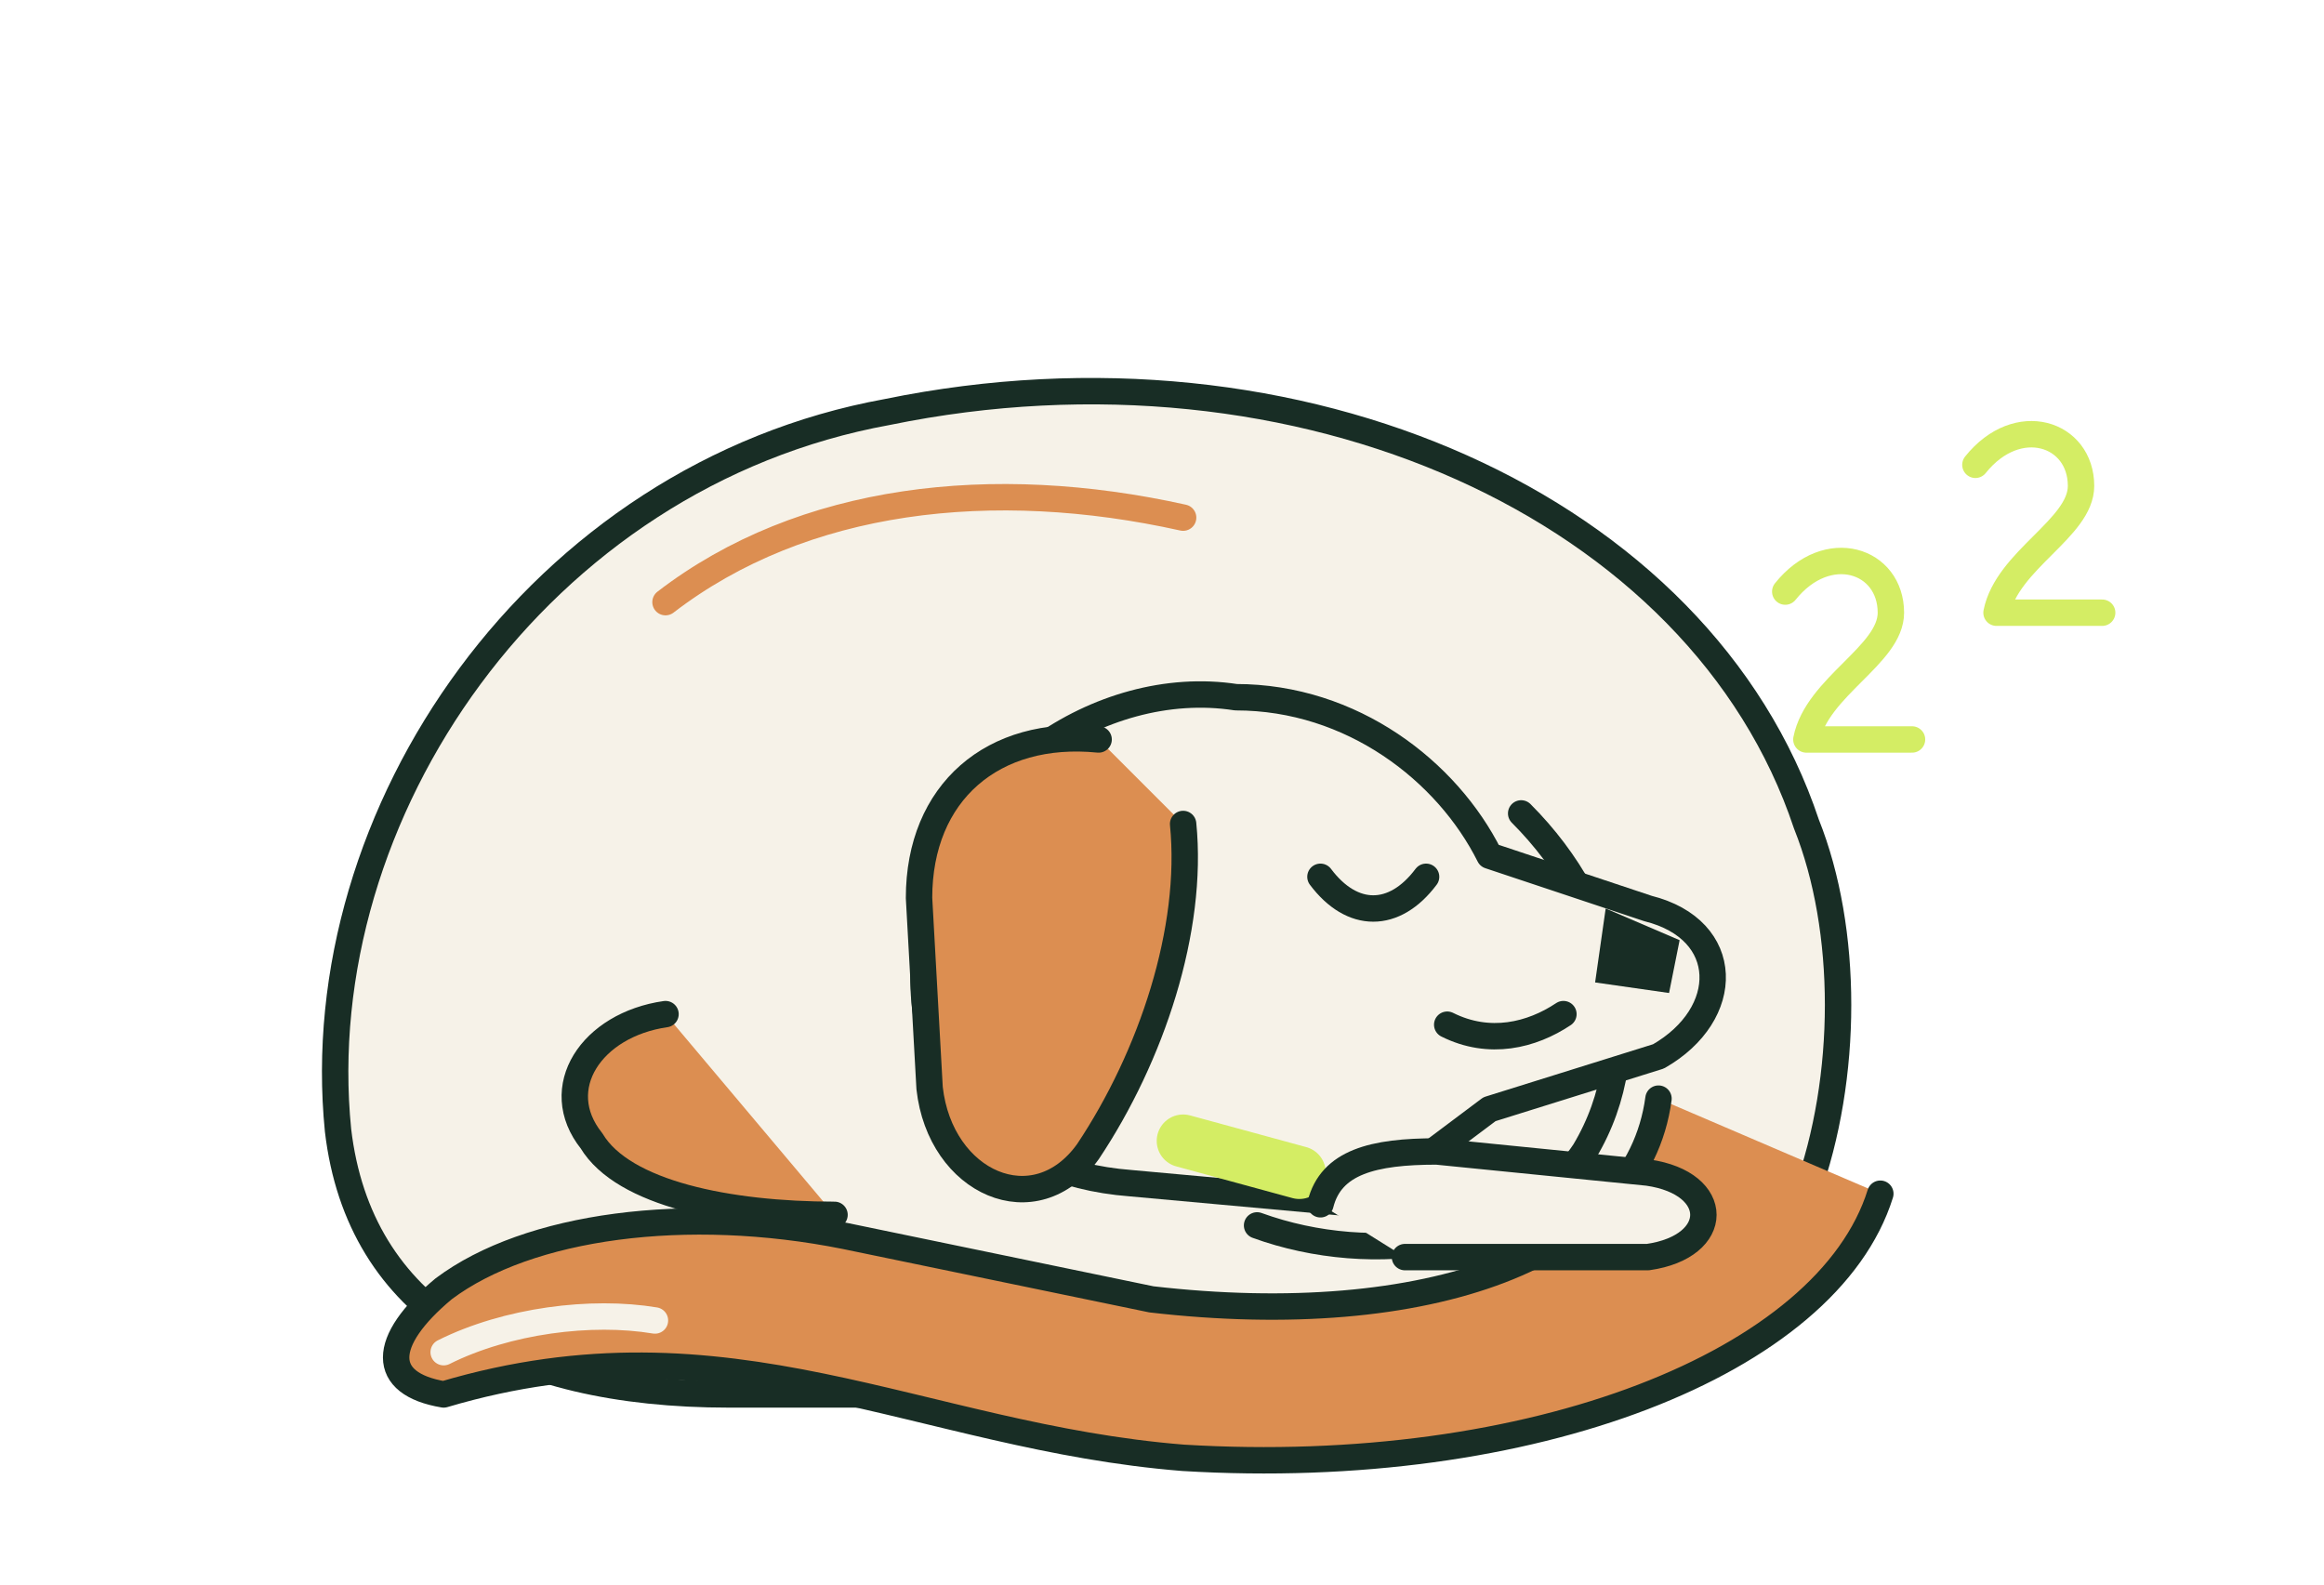
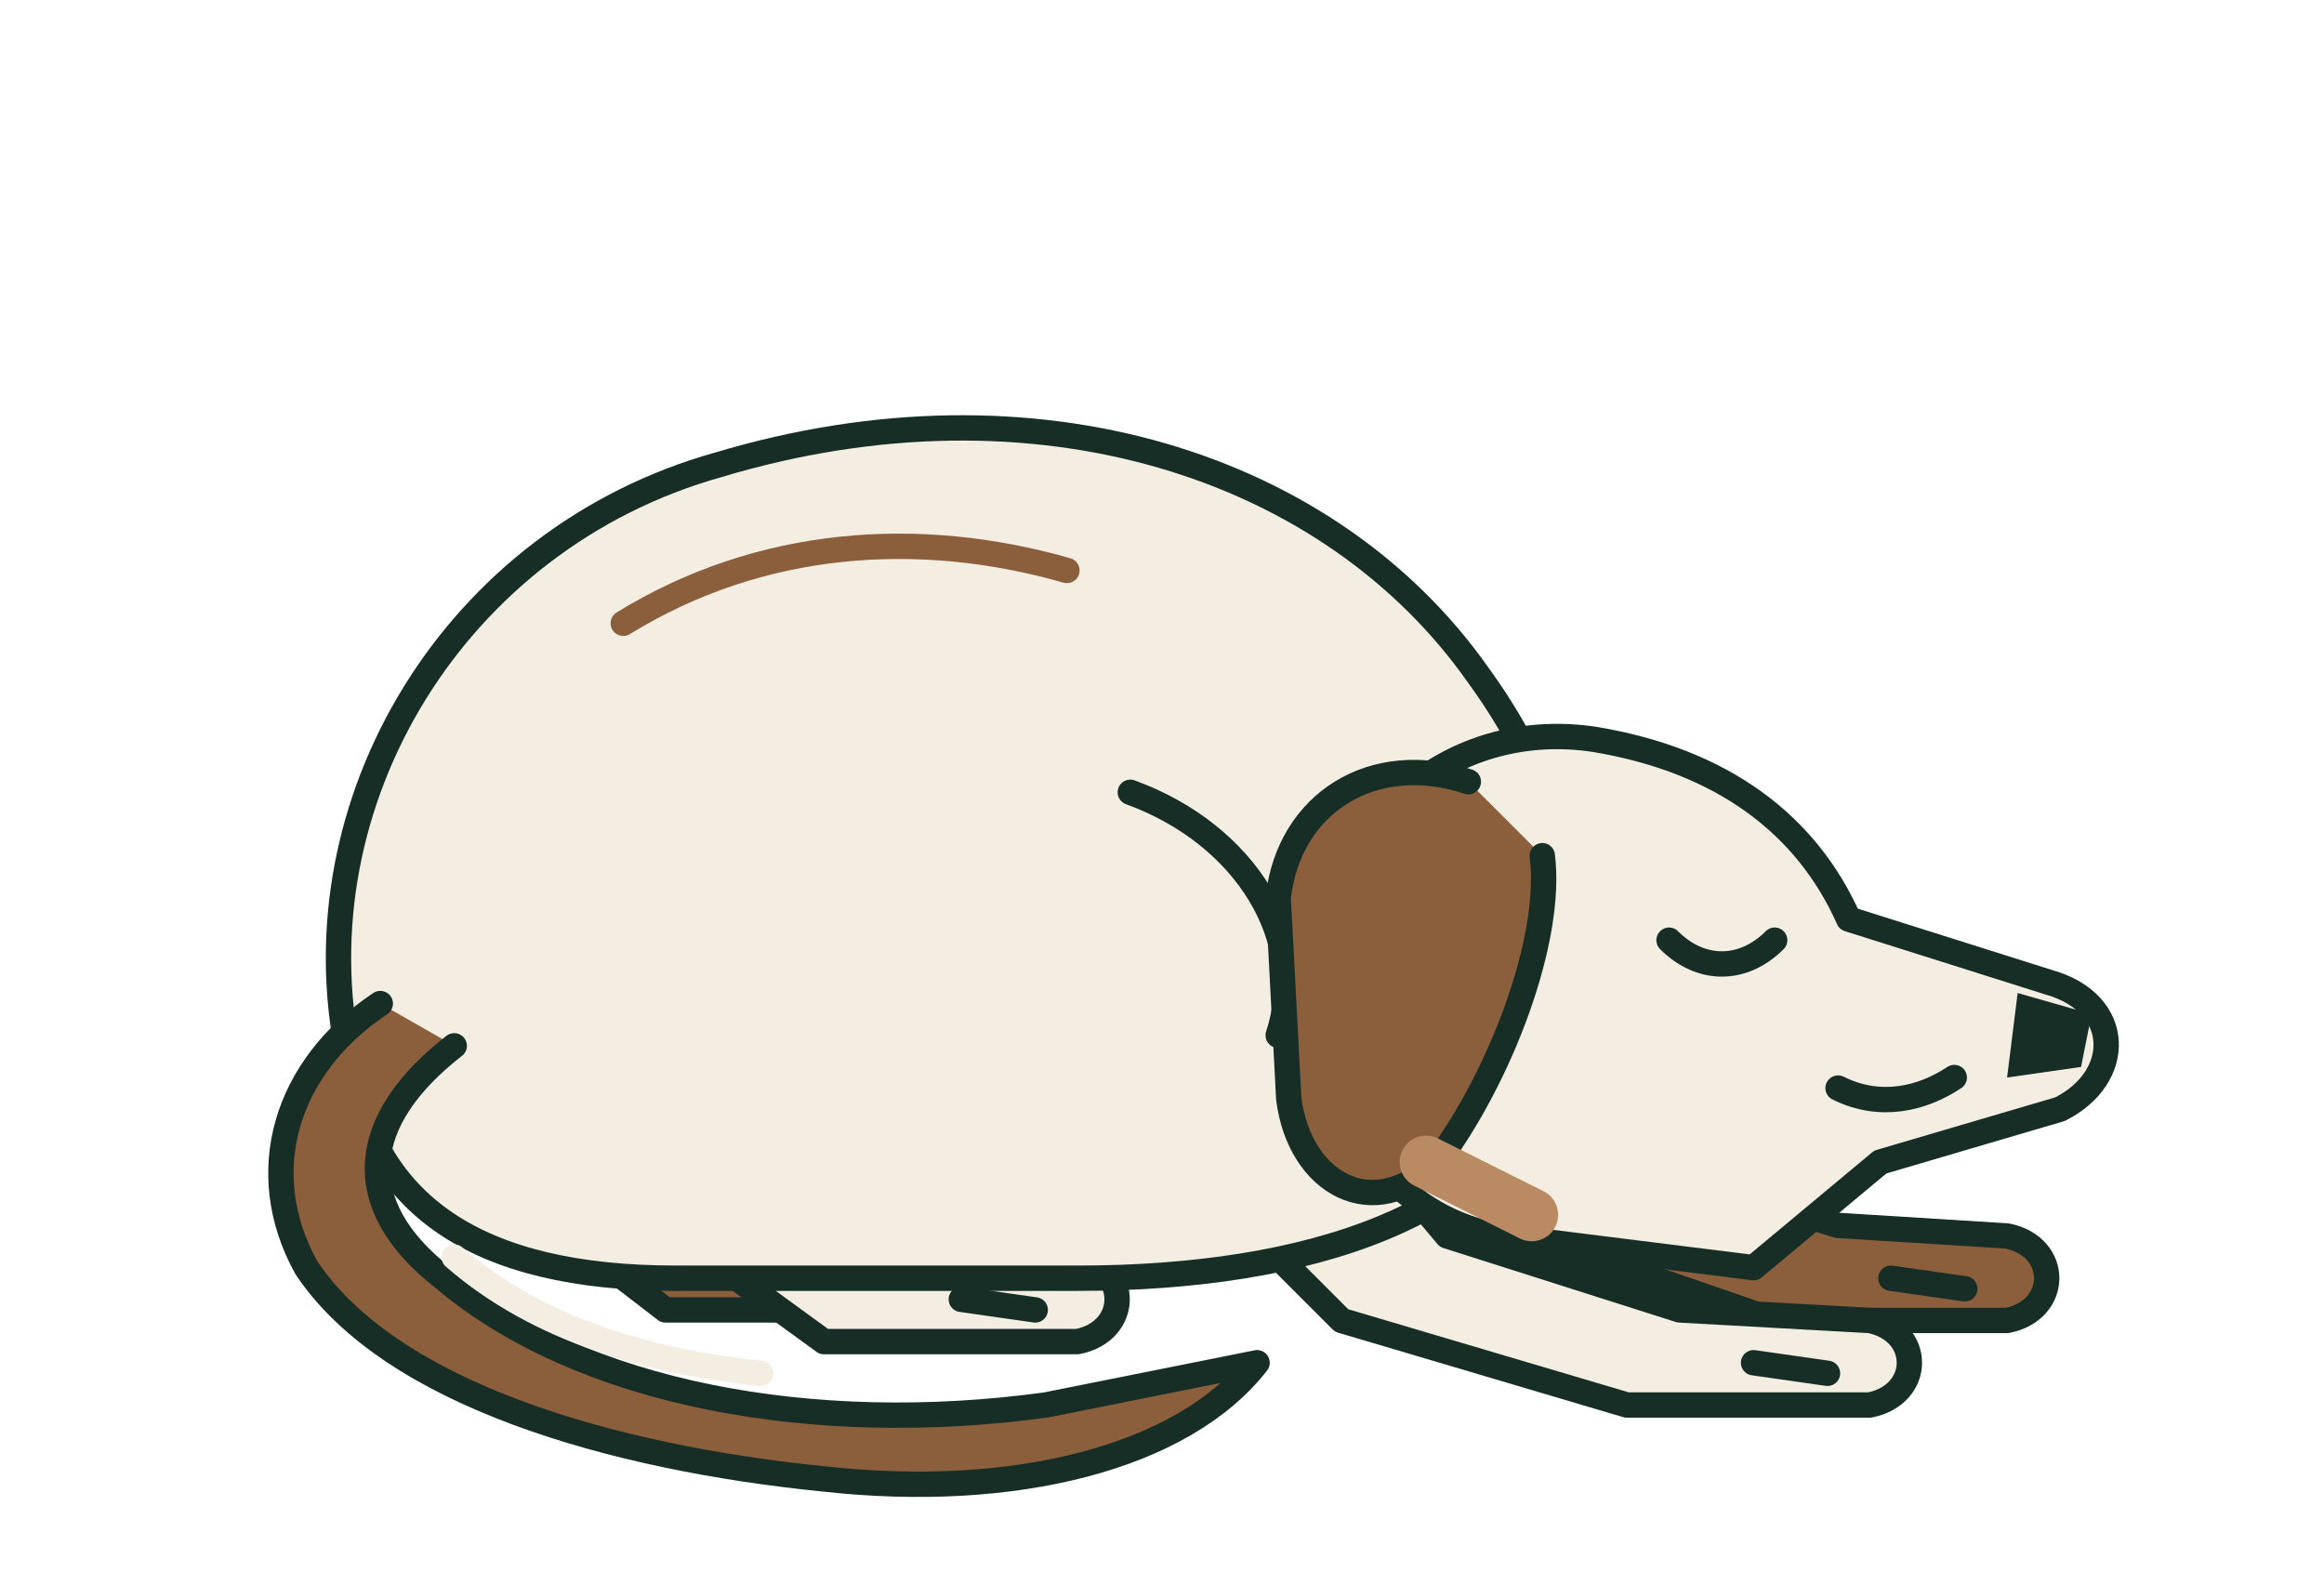
- <svg xmlns="http://www.w3.org/2000/svg" viewBox="0 0 220 150" fill="none" stroke="#182d25" stroke-width="2.5" stroke-linecap="round" stroke-linejoin="round" aria-hidden="true" focusable="false">
+ <svg xmlns="http://www.w3.org/2000/svg" viewBox="0 0 220 150" fill="none" stroke="#172e27" stroke-width="2.4" stroke-linecap="round" stroke-linejoin="round" aria-hidden="true" focusable="false">
+   <g id="legs-back" data-pivot="63 100">
+     <g class="dog-leg far-leg" data-pivot="56 99" style="transform-box:view-box;transform-origin:56px 99px">
+       <path d="M46 91c-5 8-4 16 4 23l13 10h18c5 0 6-6 1-8l-16-6-5-15" fill="#8b5e3c" />
+       <path d="m72 119 6 1" />
+     </g>
+     <g class="dog-leg near-leg" data-pivot="72 104" style="transform-box:view-box;transform-origin:72px 104px">
+       <path d="M63 96c-6 8-4 17 4 23l11 8h24c5-1 5-7 0-8l-19-3-4-16" fill="#f4ede2" />
+       <path d="m91 123 7 1" />
+     </g>
+   </g>
+   <g id="legs-front" data-pivot="136 102">
+     <g class="dog-leg far-leg" data-pivot="143 101" style="transform-box:view-box;transform-origin:143px 101px">
+       <path d="m137 93 17 17 20 6 16 1c5 1 5 7 0 8h-22l-29-10-9-12" fill="#8b5e3c" />
+       <path d="m179 121 7 1" />
+     </g>
+     <g class="dog-leg near-leg" data-pivot="130 106" style="transform-box:view-box;transform-origin:130px 106px">
+       <path d="m121 98 16 19 22 7 18 1c5 1 5 7 0 8h-23l-27-8-15-15" fill="#f4ede2" />
+       <path d="m166 129 7 1" />
+     </g>
+   </g>
  <g id="body">
-     <path d="M32 107c-3-30 19-62 52-68 39-8 77 9 87 39 4 10 4 24 0 35-5 14-22 19-50 19H69c-21 0-35-8-37-25Z" fill="#f6f2e8" />
-     <path d="M63 57c13-10 31-12 49-8" stroke="#dc8e51" />
-     <path d="M144 77c9 9 12 22 6 32-6 9-20 11-31 7" />
-     <path d="M63 96c-7 1-11 7-7 12 3 5 13 7 23 7" fill="#dc8e51" />
+     <path d="M33 100c-5-24 10-49 35-56 30-9 58 0 72 20 8 11 12 25 7 37-5 14-23 20-45 20H64c-19 0-29-7-31-21Z" fill="#f4ede2" />
+     <path d="M59 59c13-8 28-9 42-5" stroke="#8b5e3c" />
+     <path d="M107 75c11 4 17 14 14 23" />
  </g>
-   <g id="tail">
-     <path d="M157 104c-2 15-22 22-48 19l-29-6c-15-3-30-1-38 5-6 5-6 9 0 10 27-8 45 4 70 6 33 2 61-9 66-25" fill="#dc8e51" />
-     <path d="M42 128c6-3 14-4 20-3" stroke="#f6f2e8" />
+   <g id="tail" data-pivot="39 102">
+     <path d="M43 99c-9 7-10 15-1 22 13 11 35 15 57 12l20-4c-7 9-23 13-41 11-20-2-41-8-49-20-5-9-2-19 7-25" fill="#8b5e3c" />
+     <path d="M43 119c8 7 19 10 29 11" stroke="#f4ede2" />
  </g>
-   <g id="head">
-     <path d="M88 87c2-13 16-23 29-21 11 0 20 7 24 15l15 5c8 2 8 10 1 14l-16 5-12 9-22-2c-13-1-22-10-19-25Z" fill="#f6f2e8" />
-     <path d="M104 70c-10-1-17 5-17 15l1 18c1 9 10 13 15 6 6-9 10-21 9-31" fill="#dc8e51" />
-     <path d="M125 83c3 4 7 4 10 0M137 97c4 2 8 1 11-1" />
-     <path d="m152 86 7 3-1 5-7-1Z" fill="#182d25" stroke="none" />
-     <path d="m112 108 11 3" stroke="#d4ed64" stroke-width="5" />
-     <path d="M125 114c1-4 5-5 11-5l20 2c7 1 7 7 0 8h-23" fill="#f6f2e8" />
+   <g id="head" data-pivot="137 100">
+     <path d="M126 89c1-12 12-21 25-19 12 2 20 8 24 17l19 6c7 2 7 9 1 12l-17 5-12 10-24-3c-12-2-19-15-16-28Z" fill="#f4ede2" />
+     <path d="M139 74c-9-3-17 2-18 11l1 19c1 8 8 12 14 6 6-8 11-21 10-29" fill="#8b5e3c" />
+     <path d="m135 110 10 5" stroke="#ba8b62" stroke-width="5" />
+     <path d="M158 89c3 3 7 3 10 0M174 103c4 2 8 1 11-1" />
+     <path d="m191 94 7 2-1 5-7 1Z" fill="#172e27" stroke="none" />
  </g>
-   <path d="M169 56c4-5 10-3 10 2 0 4-7 7-8 12h10m6-26c4-5 10-3 10 2 0 4-7 7-8 12h10" stroke="#d4ed64" />
</svg>
